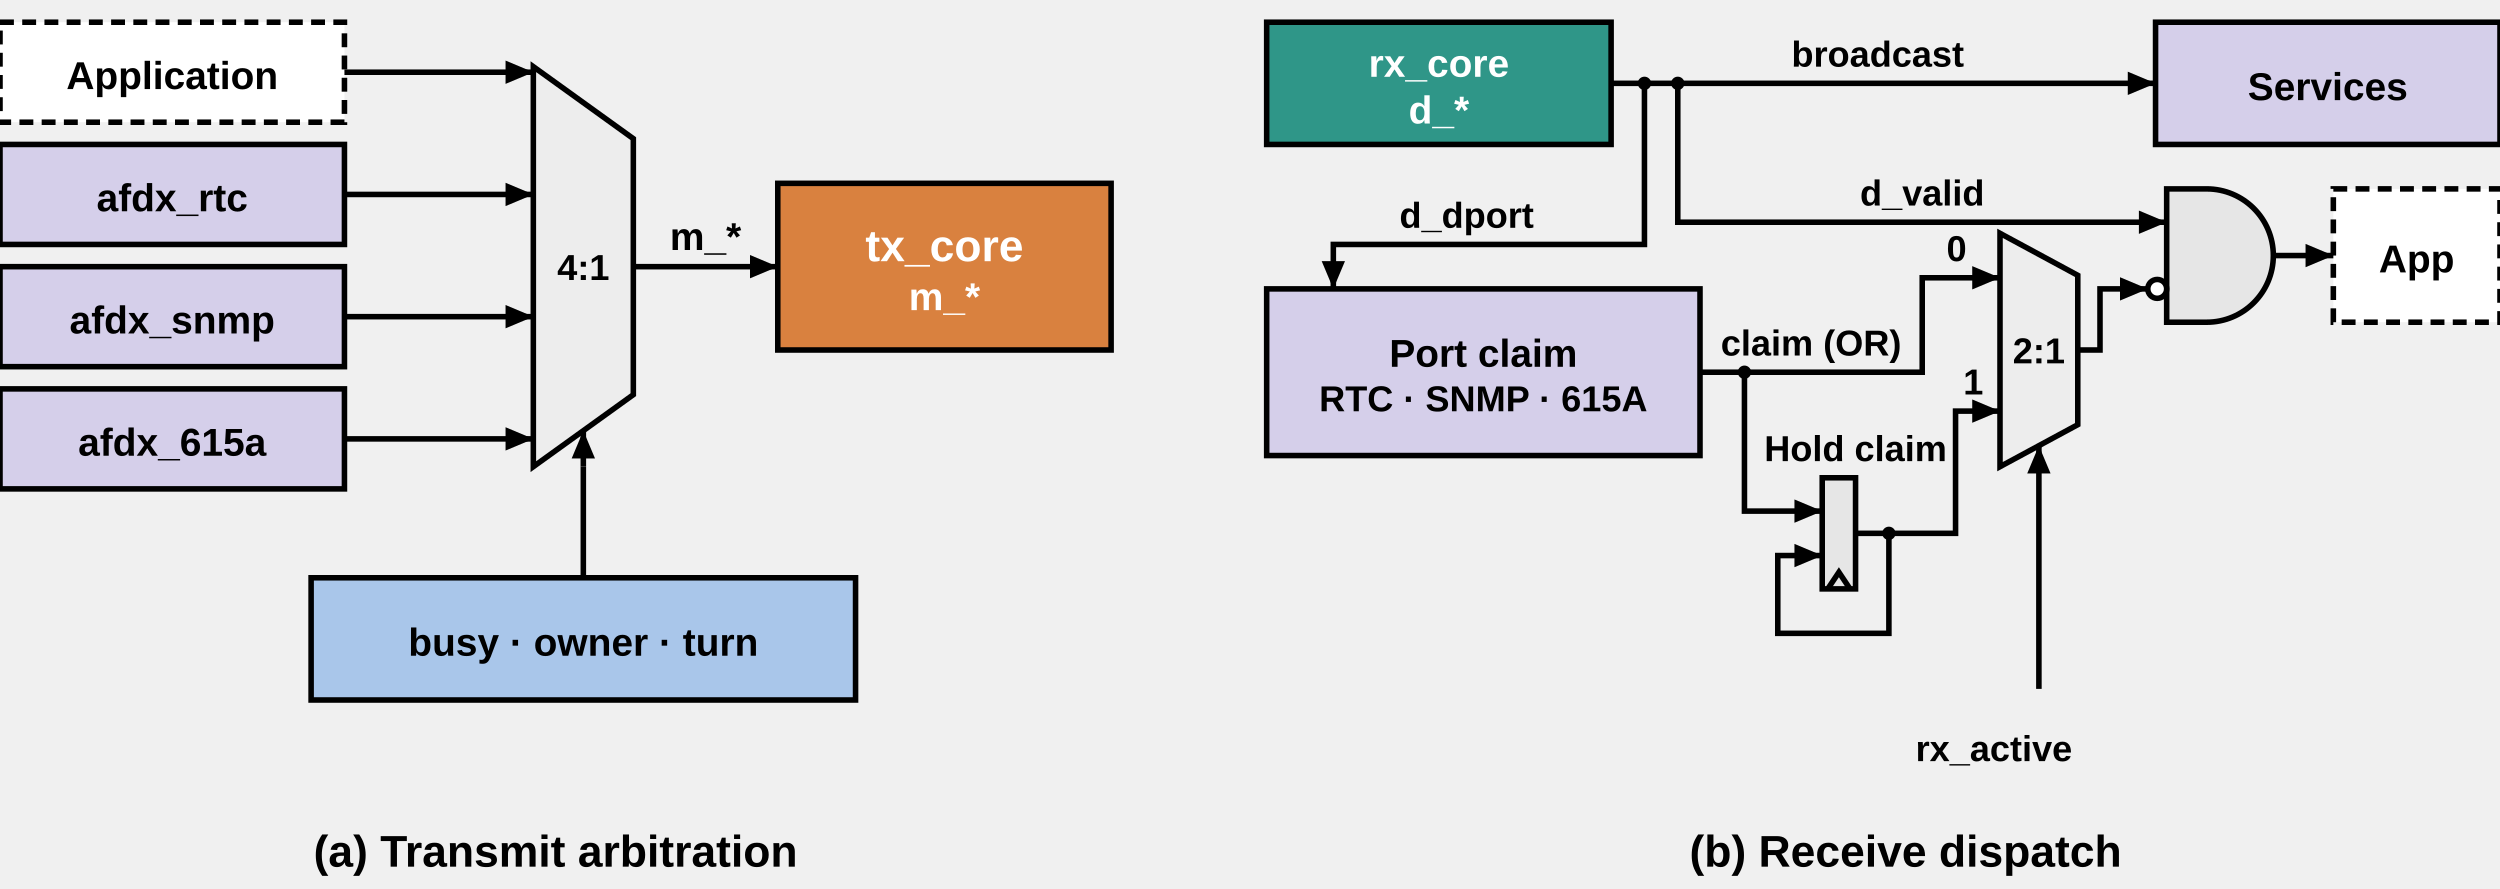
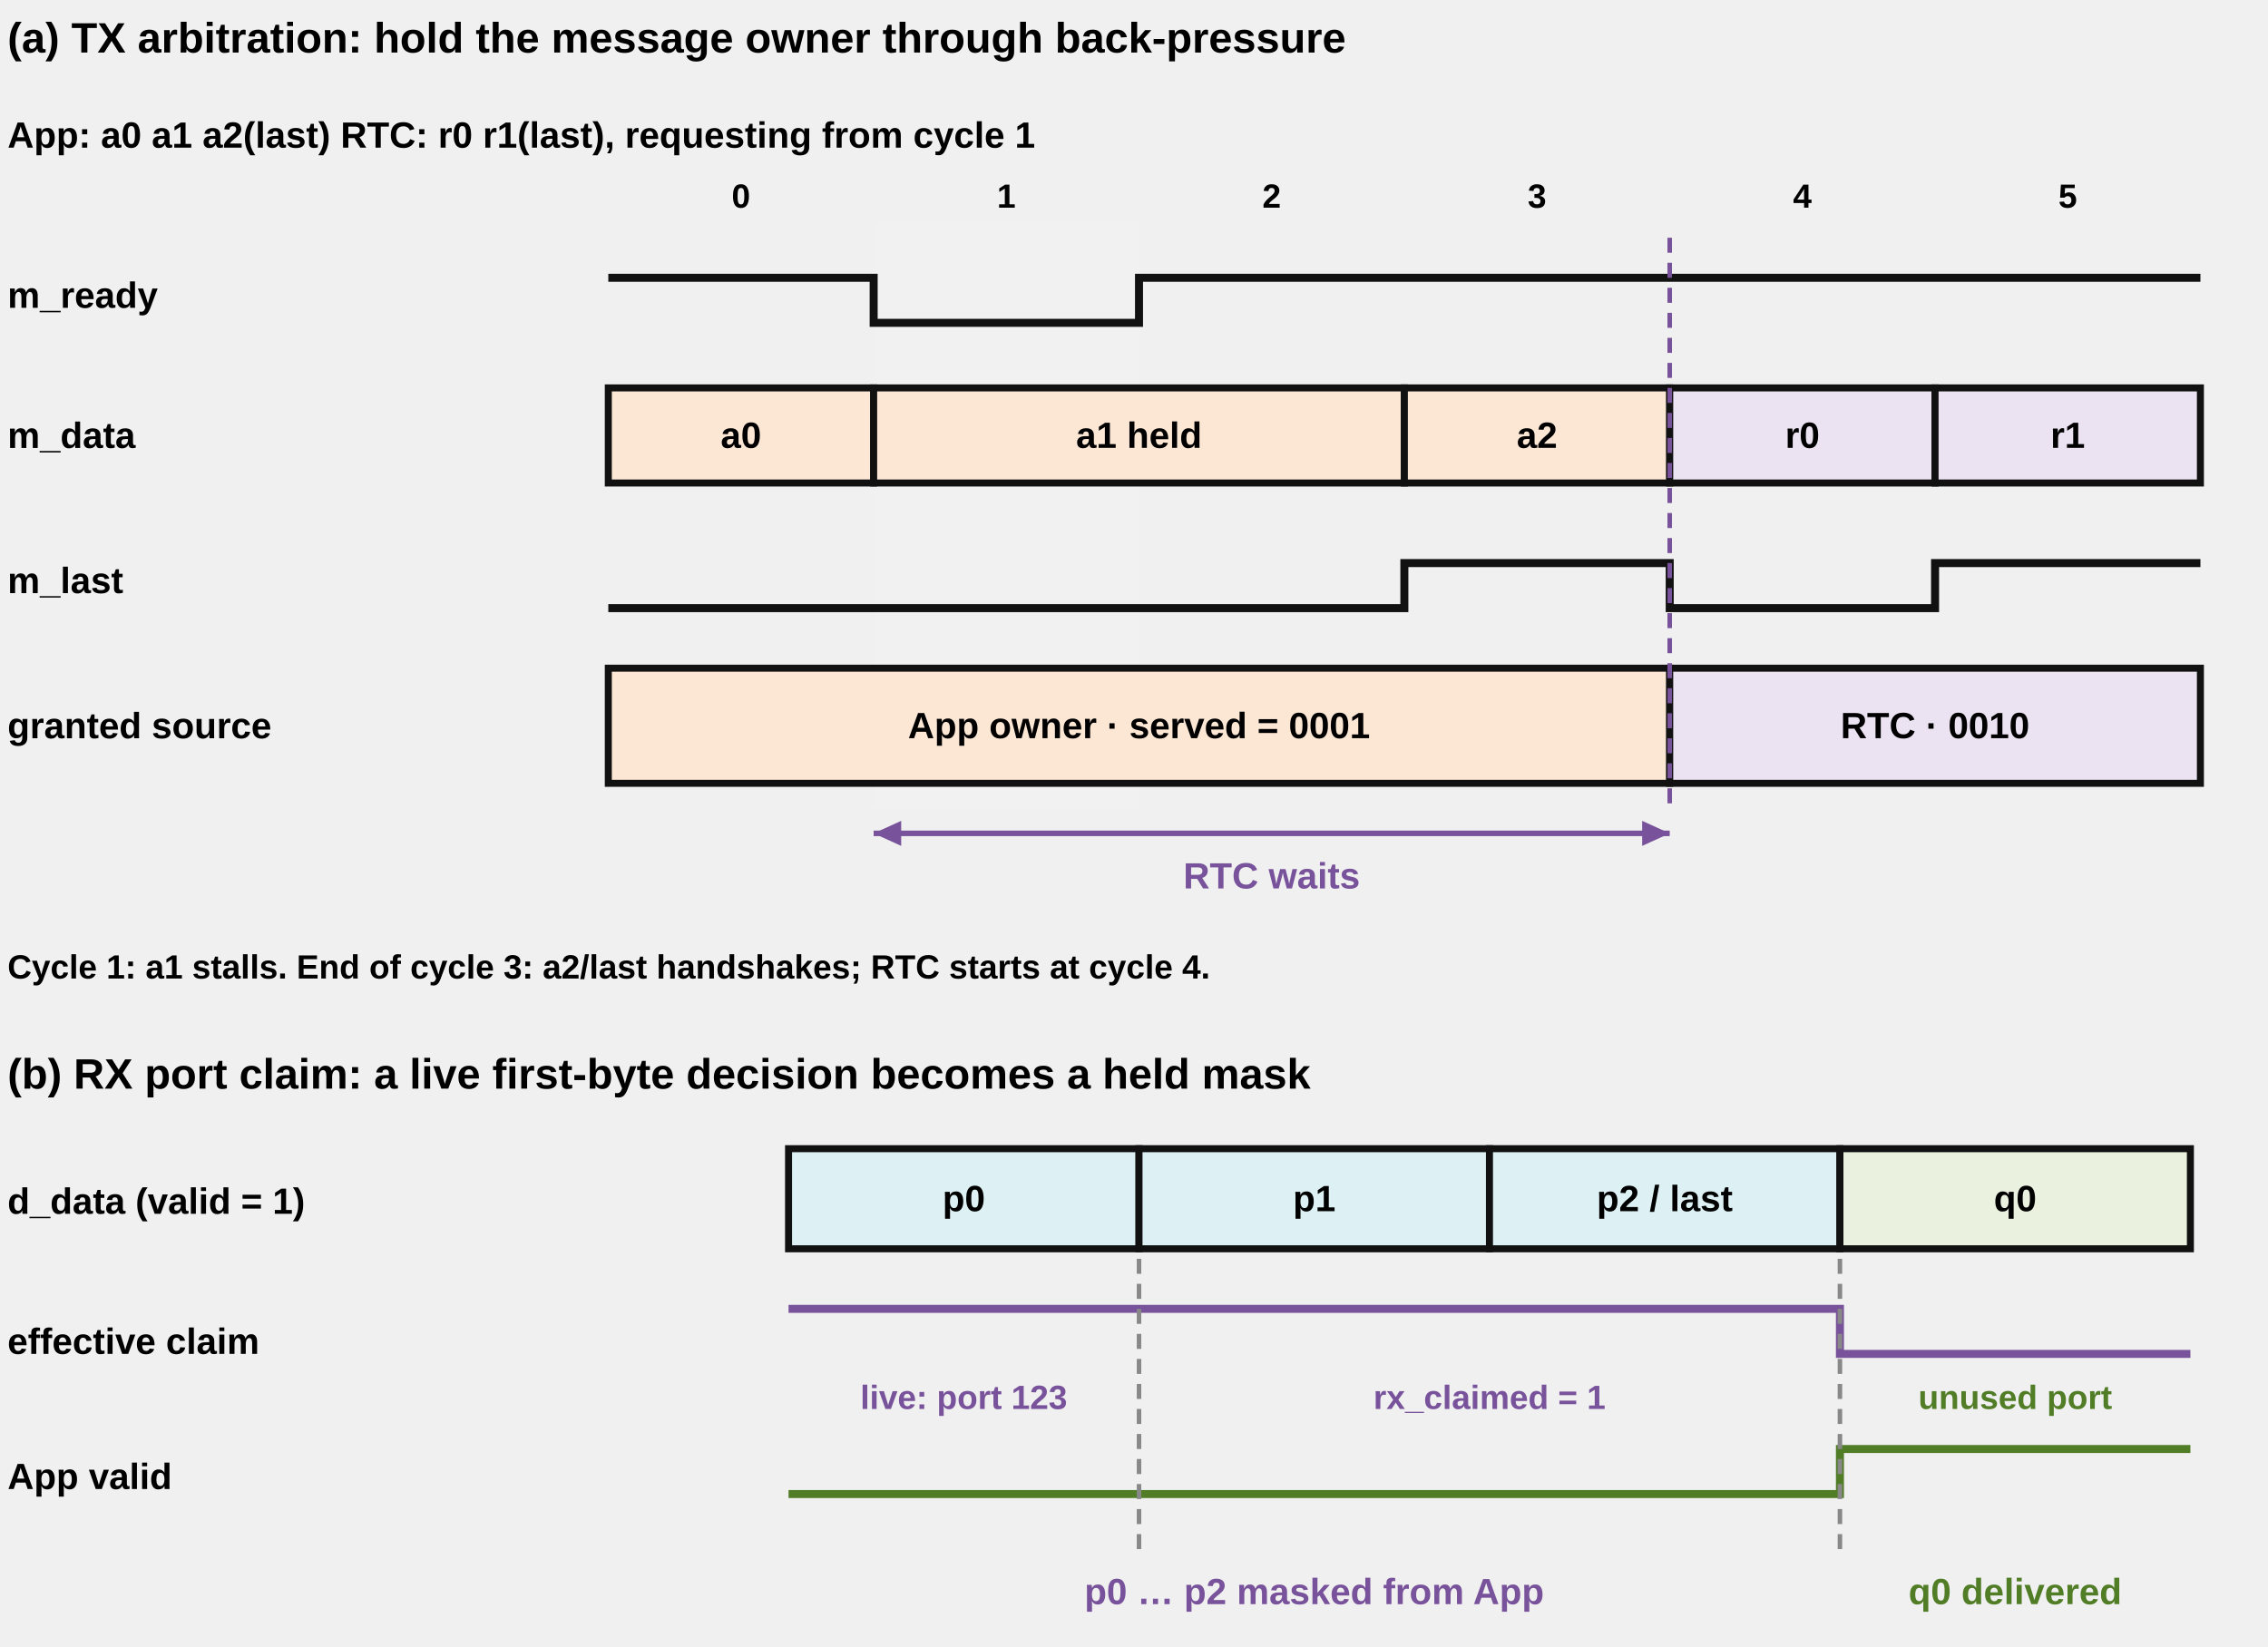
- <svg xmlns="http://www.w3.org/2000/svg" width="450pt" height="160pt" viewBox="0 0 450 160">
+ <svg xmlns="http://www.w3.org/2000/svg" width="453.0pt" height="329.0pt" viewBox="-1.5 -1.5 453.0 329.0">
  <style>text { font-family: Arial, Helvetica, sans-serif; }</style>
-   <rect x="0.00" y="4.00" width="62.00" height="18.00" rx="0" fill="#FFFFFF" stroke="#000" stroke-width="1.0" stroke-dasharray="2.5 1.5" />
-   <text x="31.00" y="16.03" font-size="7.0" text-anchor="middle" fill="#000000" font-weight="bold">Application</text>
-   <rect x="0.00" y="26.00" width="62.00" height="18.00" rx="0" fill="#D5CFEA" stroke="#000" stroke-width="1.0" />
-   <text x="31.00" y="38.03" font-size="7.0" text-anchor="middle" fill="#000000" font-weight="bold">afdx_rtc</text>
-   <rect x="0.00" y="48.00" width="62.00" height="18.00" rx="0" fill="#D5CFEA" stroke="#000" stroke-width="1.0" />
-   <text x="31.00" y="60.03" font-size="7.0" text-anchor="middle" fill="#000000" font-weight="bold">afdx_snmp</text>
-   <rect x="0.00" y="70.00" width="62.00" height="18.00" rx="0" fill="#D5CFEA" stroke="#000" stroke-width="1.0" />
-   <text x="31.00" y="82.03" font-size="7.0" text-anchor="middle" fill="#000000" font-weight="bold">afdx_615a</text>
-   <polygon points="96.00,12.00 114.00,24.96 114.00,71.04 96.00,84.00" fill="#EDEDED" stroke="#000" stroke-width="1.0" />
-   <text x="105.00" y="50.40" font-size="6.5" text-anchor="middle" fill="#000" font-weight="bold">4:1</text>
-   <path d="M 62.00 13.00 L 96.00 13.00" fill="none" stroke="#000" stroke-width="1.0" />
-   <polygon points="96.00,13.00 91.00,15.10 91.00,10.90" fill="#000" />
-   <path d="M 62.00 35.00 L 96.00 35.00" fill="none" stroke="#000" stroke-width="1.0" />
-   <polygon points="96.00,35.00 91.00,37.10 91.00,32.90" fill="#000" />
-   <path d="M 62.00 57.00 L 96.00 57.00" fill="none" stroke="#000" stroke-width="1.0" />
-   <polygon points="96.00,57.00 91.00,59.10 91.00,54.90" fill="#000" />
-   <path d="M 62.00 79.00 L 96.00 79.00" fill="none" stroke="#000" stroke-width="1.0" />
-   <polygon points="96.00,79.00 91.00,81.10 91.00,76.90" fill="#000" />
-   <rect x="56.00" y="104.00" width="98.00" height="22.00" rx="0" fill="#A9C6EA" stroke="#000" stroke-width="1.0" />
-   <text x="105.00" y="118.03" font-size="7.0" text-anchor="middle" fill="#000000" font-weight="bold">busy · owner · turn</text>
-   <path d="M 105.00 104.00 L 105.00 84.00" fill="none" stroke="#000" stroke-width="1.0" />
-   <path d="M 105.00 84.00 L 105.00 77.52" fill="none" stroke="#000" stroke-width="1.0" />
-   <polygon points="105.00,77.52 107.10,82.52 102.90,82.52" fill="#000" />
-   <rect x="140.00" y="33.00" width="60.00" height="30.00" rx="0" fill="#D9813F" stroke="#000" stroke-width="1.0" />
-   <text x="170.00" y="47.01" font-size="8.0" text-anchor="middle" fill="#FFFFFF" font-weight="bold">tx_core</text>
-   <text x="170.00" y="55.83" font-size="7.0" text-anchor="middle" fill="#FFFFFF" font-weight="bold">m_*</text>
-   <path d="M 114.00 48.00 L 140.00 48.00" fill="none" stroke="#000" stroke-width="1.0" />
-   <polygon points="140.00,48.00 135.00,50.10 135.00,45.90" fill="#000" />
-   <text x="127.00" y="45.00" font-size="7.0" text-anchor="middle" fill="#000" font-weight="bold">m_*</text>
-   <text x="100.00" y="156.00" font-size="8.0" text-anchor="middle" fill="#000" font-weight="bold">(a) Transmit arbitration</text>
-   <rect x="228.00" y="4.00" width="62.00" height="22.00" rx="0" fill="#2F9688" stroke="#000" stroke-width="1.0" />
-   <text x="259.00" y="13.83" font-size="7.0" text-anchor="middle" fill="#FFFFFF" font-weight="bold">rx_core</text>
-   <text x="259.00" y="22.23" font-size="7.0" text-anchor="middle" fill="#FFFFFF" font-weight="bold">d_*</text>
-   <rect x="388.00" y="4.00" width="62.00" height="22.00" rx="0" fill="#D5CFEA" stroke="#000" stroke-width="1.0" />
-   <text x="419.00" y="18.03" font-size="7.0" text-anchor="middle" fill="#000000" font-weight="bold">Services</text>
-   <rect x="228.00" y="52.00" width="78.00" height="30.00" rx="0" fill="#D5CFEA" stroke="#000" stroke-width="1.0" />
-   <text x="267.00" y="66.02" font-size="7.0" text-anchor="middle" fill="#000000" font-weight="bold">Port claim</text>
-   <text x="267.00" y="74.03" font-size="6.5" text-anchor="middle" fill="#000000" font-weight="bold">RTC · SNMP · 615A</text>
-   <path d="M 290.00 15.00 L 388.00 15.00" fill="none" stroke="#000" stroke-width="1.0" />
-   <polygon points="388.00,15.00 383.00,17.10 383.00,12.90" fill="#000" />
-   <text x="338.00" y="12.00" font-size="6.5" text-anchor="middle" fill="#000" font-weight="bold">broadcast</text>
-   <path d="M 296.00 15.00 L 296.00 44.00 L 240.00 44.00 L 240.00 52.00" fill="none" stroke="#000" stroke-width="1.0" />
-   <polygon points="240.00,52.00 237.90,47.00 242.10,47.00" fill="#000" />
-   <text x="264.00" y="41.00" font-size="6.5" text-anchor="middle" fill="#000" font-weight="bold">d_dport</text>
-   <rect x="328.00" y="86.00" width="6.00" height="20.00" rx="0" fill="#E6E6E6" stroke="#000" stroke-width="1.0" />
-   <path d="M 329.00 106.00 L 331.00 103.00 L 333.00 106.00" fill="none" stroke="#000" stroke-width="1.0" />
-   <text x="334.00" y="83.00" font-size="6.5" text-anchor="middle" fill="#000" font-weight="bold">Hold claim</text>
-   <polygon points="360.00,42.00 374.00,49.56 374.00,76.44 360.00,84.00" fill="#EDEDED" stroke="#000" stroke-width="1.0" />
-   <text x="367.00" y="65.40" font-size="6.5" text-anchor="middle" fill="#000" font-weight="bold">2:1</text>
-   <path d="M 306.00 67.00 L 346.00 67.00 L 346.00 50.00 L 360.00 50.00" fill="none" stroke="#000" stroke-width="1.0" />
-   <polygon points="360.00,50.00 355.00,52.10 355.00,47.90" fill="#000" />
-   <text x="326.00" y="64.00" font-size="6.5" text-anchor="middle" fill="#000" font-weight="bold">claim (OR)</text>
-   <path d="M 314.00 67.00 L 314.00 92.00 L 328.00 92.00" fill="none" stroke="#000" stroke-width="1.0" />
-   <polygon points="328.00,92.00 323.00,94.10 323.00,89.90" fill="#000" />
-   <path d="M 334.00 96.00 L 352.00 96.00 L 352.00 74.00 L 360.00 74.00" fill="none" stroke="#000" stroke-width="1.0" />
-   <polygon points="360.00,74.00 355.00,76.10 355.00,71.90" fill="#000" />
-   <text x="354.00" y="47.00" font-size="6.5" text-anchor="end" fill="#000" font-weight="bold">0</text>
-   <text x="357.00" y="71.00" font-size="6.5" text-anchor="end" fill="#000" font-weight="bold">1</text>
-   <path d="M 340.00 96.00 L 340.00 114.00 L 320.00 114.00 L 320.00 100.00 L 328.00 100.00" fill="none" stroke="#000" stroke-width="1.0" />
-   <polygon points="328.00,100.00 323.00,102.10 323.00,97.90" fill="#000" />
-   <path d="M 367.00 124.00 L 367.00 84.00" fill="none" stroke="#000" stroke-width="1.0" />
-   <path d="M 367.00 84.00 L 367.00 80.22" fill="none" stroke="#000" stroke-width="1.0" />
-   <polygon points="367.00,80.22 369.10,85.22 364.90,85.22" fill="#000" />
-   <text x="373.00" y="137.00" font-size="6.5" text-anchor="end" fill="#000" font-weight="bold">rx_active</text>
-   <path d="M 390 34 H 397.2 A 12.0 12.0 0 0 1 397.2 58 H 390 Z" fill="#E6E6E6" stroke="#000" stroke-width="1.0" />
-   <circle cx="388.3" cy="52.0" r="1.7" fill="#FFFFFF" stroke="#000" stroke-width="1.0" />
-   <path d="M 302.00 15.00 L 302.00 40.00 L 390.00 40.00" fill="none" stroke="#000" stroke-width="1.0" />
-   <polygon points="390.00,40.00 385.00,42.10 385.00,37.90" fill="#000" />
-   <text x="346.00" y="37.00" font-size="6.5" text-anchor="middle" fill="#000" font-weight="bold">d_valid</text>
-   <path d="M 374.00 63.00 L 378.00 63.00 L 378.00 52.00 L 386.60 52.00" fill="none" stroke="#000" stroke-width="1.0" />
-   <polygon points="386.60,52.00 381.60,54.10 381.60,49.90" fill="#000" />
-   <rect x="420.00" y="34.00" width="30.00" height="24.00" rx="0" fill="#FFFFFF" stroke="#000" stroke-width="1.0" stroke-dasharray="2.5 1.5" />
-   <text x="435.00" y="49.03" font-size="7.0" text-anchor="middle" fill="#000000" font-weight="bold">App</text>
-   <path d="M 409.20 46.00 L 420.00 46.00" fill="none" stroke="#000" stroke-width="1.0" />
-   <polygon points="420.00,46.00 415.00,48.10 415.00,43.90" fill="#000" />
-   <circle cx="296" cy="15" r="1.2" fill="#000" />
-   <circle cx="302" cy="15" r="1.2" fill="#000" />
-   <circle cx="314" cy="67" r="1.2" fill="#000" />
-   <circle cx="340" cy="96" r="1.2" fill="#000" />
-   <text x="343.00" y="156.00" font-size="8.0" text-anchor="middle" fill="#000" font-weight="bold">(b) Receive dispatch</text>
+   <text x="0.00" y="9.00" font-size="8.5" text-anchor="start" fill="#000" font-weight="bold">(a) TX arbitration: hold the message owner through back-pressure</text>
+   <text x="0.00" y="28.00" font-size="7.3" text-anchor="start" fill="#000" font-weight="bold">App: a0 a1 a2(last)     RTC: r0 r1(last), requesting from cycle 1</text>
+   <rect x="173.00" y="43.00" width="53.00" height="117.00" rx="0" fill="#F1F1F1" stroke="none" stroke-width="0" />
+   <text x="146.50" y="40.00" font-size="6.7" text-anchor="middle" fill="#000" font-weight="bold">0</text>
+   <text x="199.50" y="40.00" font-size="6.7" text-anchor="middle" fill="#000" font-weight="bold">1</text>
+   <text x="252.50" y="40.00" font-size="6.7" text-anchor="middle" fill="#000" font-weight="bold">2</text>
+   <text x="305.50" y="40.00" font-size="6.7" text-anchor="middle" fill="#000" font-weight="bold">3</text>
+   <text x="358.50" y="40.00" font-size="6.7" text-anchor="middle" fill="#000" font-weight="bold">4</text>
+   <text x="411.50" y="40.00" font-size="6.7" text-anchor="middle" fill="#000" font-weight="bold">5</text>
+   <text x="0.00" y="60.00" font-size="7.3" text-anchor="start" fill="#000" font-weight="bold">m_ready</text>
+   <text x="0.00" y="88.00" font-size="7.3" text-anchor="start" fill="#000" font-weight="bold">m_data</text>
+   <text x="0.00" y="117.00" font-size="7.3" text-anchor="start" fill="#000" font-weight="bold">m_last</text>
+   <text x="0.00" y="146.00" font-size="7.3" text-anchor="start" fill="#000" font-weight="bold">granted source</text>
+   <path d="M 120.00 54.00 L 173.00 54.00 L 173.00 63.00 L 226.00 63.00 L 226.00 54.00 L 279.00 54.00 L 279.00 54.00 L 332.00 54.00 L 332.00 54.00 L 385.00 54.00 L 385.00 54.00 L 438.00 54.00" fill="none" stroke="#111" stroke-width="1.6" />
+   <rect x="120.00" y="76.00" width="53.00" height="19.00" rx="0" fill="#FCE7D5" stroke="#111" stroke-width="1.4" />
+   <text x="146.50" y="87.98" font-size="7.3" text-anchor="middle" fill="#000" font-weight="bold">a0</text>
+   <rect x="173.00" y="76.00" width="106.00" height="19.00" rx="0" fill="#FCE7D5" stroke="#111" stroke-width="1.4" />
+   <text x="226.00" y="87.98" font-size="7.3" text-anchor="middle" fill="#000" font-weight="bold">a1 held</text>
+   <rect x="279.00" y="76.00" width="53.00" height="19.00" rx="0" fill="#FCE7D5" stroke="#111" stroke-width="1.4" />
+   <text x="305.50" y="87.98" font-size="7.3" text-anchor="middle" fill="#000" font-weight="bold">a2</text>
+   <rect x="332.00" y="76.00" width="53.00" height="19.00" rx="0" fill="#ECE3F2" stroke="#111" stroke-width="1.4" />
+   <text x="358.50" y="87.98" font-size="7.3" text-anchor="middle" fill="#000" font-weight="bold">r0</text>
+   <rect x="385.00" y="76.00" width="53.00" height="19.00" rx="0" fill="#ECE3F2" stroke="#111" stroke-width="1.4" />
+   <text x="411.50" y="87.98" font-size="7.3" text-anchor="middle" fill="#000" font-weight="bold">r1</text>
+   <path d="M 120.00 120.00 L 173.00 120.00 L 173.00 120.00 L 226.00 120.00 L 226.00 120.00 L 279.00 120.00 L 279.00 111.00 L 332.00 111.00 L 332.00 120.00 L 385.00 120.00 L 385.00 111.00 L 438.00 111.00" fill="none" stroke="#111" stroke-width="1.6" />
+   <rect x="120.00" y="132.00" width="212.00" height="23.00" rx="0" fill="#FCE7D5" stroke="#111" stroke-width="1.4" />
+   <text x="226.00" y="145.98" font-size="7.3" text-anchor="middle" fill="#000" font-weight="bold">App owner · served = 0001</text>
+   <rect x="332.00" y="132.00" width="106.00" height="23.00" rx="0" fill="#ECE3F2" stroke="#111" stroke-width="1.4" />
+   <text x="385.00" y="145.98" font-size="7.3" text-anchor="middle" fill="#000" font-weight="bold">RTC · 0010</text>
+   <path d="M 332.00 46.00 L 332.00 161.00" fill="none" stroke="#78529A" stroke-width="0.9" stroke-dasharray="3 2" />
+   <text x="252.50" y="176.00" font-size="7.3" text-anchor="middle" fill="#78529A" font-weight="bold">RTC waits</text>
+   <path d="M 173.00 165.00 L 332.00 165.00" fill="none" stroke="#78529A" stroke-width="1.1" />
+   <polygon points="332.00,165.00 326.50,167.50 326.50,162.50" fill="#78529A" />
+   <polygon points="173.00,165.00 178.50,162.50 178.50,167.50" fill="#78529A" />
+   <text x="0.00" y="194.00" font-size="6.7" text-anchor="start" fill="#000" font-weight="bold">Cycle 1: a1 stalls. End of cycle 3: a2/last handshakes; RTC starts at cycle 4.</text>
+   <text x="0.00" y="216.00" font-size="8.5" text-anchor="start" fill="#000" font-weight="bold">(b) RX port claim: a live first-byte decision becomes a held mask</text>
+   <text x="0.00" y="241.00" font-size="7.3" text-anchor="start" fill="#000" font-weight="bold">d_data (valid = 1)</text>
+   <text x="0.00" y="269.00" font-size="7.3" text-anchor="start" fill="#000" font-weight="bold">effective claim</text>
+   <text x="0.00" y="296.00" font-size="7.3" text-anchor="start" fill="#000" font-weight="bold">App valid</text>
+   <rect x="156.00" y="228.00" width="70.00" height="20.00" rx="0" fill="#DDF1F4" stroke="#111" stroke-width="1.4" />
+   <text x="191.00" y="240.48" font-size="7.3" text-anchor="middle" fill="#000" font-weight="bold">p0</text>
+   <rect x="226.00" y="228.00" width="70.00" height="20.00" rx="0" fill="#DDF1F4" stroke="#111" stroke-width="1.4" />
+   <text x="261.00" y="240.48" font-size="7.3" text-anchor="middle" fill="#000" font-weight="bold">p1</text>
+   <rect x="296.00" y="228.00" width="70.00" height="20.00" rx="0" fill="#DDF1F4" stroke="#111" stroke-width="1.4" />
+   <text x="331.00" y="240.48" font-size="7.3" text-anchor="middle" fill="#000" font-weight="bold">p2 / last</text>
+   <rect x="366.00" y="228.00" width="70.00" height="20.00" rx="0" fill="#EAF2DF" stroke="#111" stroke-width="1.4" />
+   <text x="401.00" y="240.48" font-size="7.3" text-anchor="middle" fill="#000" font-weight="bold">q0</text>
+   <path d="M 156.00 260.00 L 226.00 260.00 L 226.00 260.00 L 296.00 260.00 L 296.00 260.00 L 366.00 260.00 L 366.00 269.00 L 436.00 269.00" fill="none" stroke="#78529A" stroke-width="1.6" />
+   <path d="M 156.00 297.00 L 226.00 297.00 L 226.00 297.00 L 296.00 297.00 L 296.00 297.00 L 366.00 297.00 L 366.00 288.00 L 436.00 288.00" fill="none" stroke="#527D27" stroke-width="1.6" />
+   <text x="191.00" y="280.00" font-size="6.7" text-anchor="middle" fill="#78529A" font-weight="bold">live: port 123</text>
+   <text x="296.00" y="280.00" font-size="6.7" text-anchor="middle" fill="#78529A" font-weight="bold">rx_claimed = 1</text>
+   <text x="401.00" y="280.00" font-size="6.7" text-anchor="middle" fill="#527D27" font-weight="bold">unused port</text>
+   <path d="M 226.00 250.00 L 226.00 308.00" fill="none" stroke="#888" stroke-width="0.9" stroke-dasharray="3 2" />
+   <path d="M 366.00 250.00 L 366.00 308.00" fill="none" stroke="#888" stroke-width="0.9" stroke-dasharray="3 2" />
+   <text x="261.00" y="319.00" font-size="7.3" text-anchor="middle" fill="#78529A" font-weight="bold">p0 … p2 masked from App</text>
+   <text x="401.00" y="319.00" font-size="7.3" text-anchor="middle" fill="#527D27" font-weight="bold">q0 delivered</text>
</svg>
